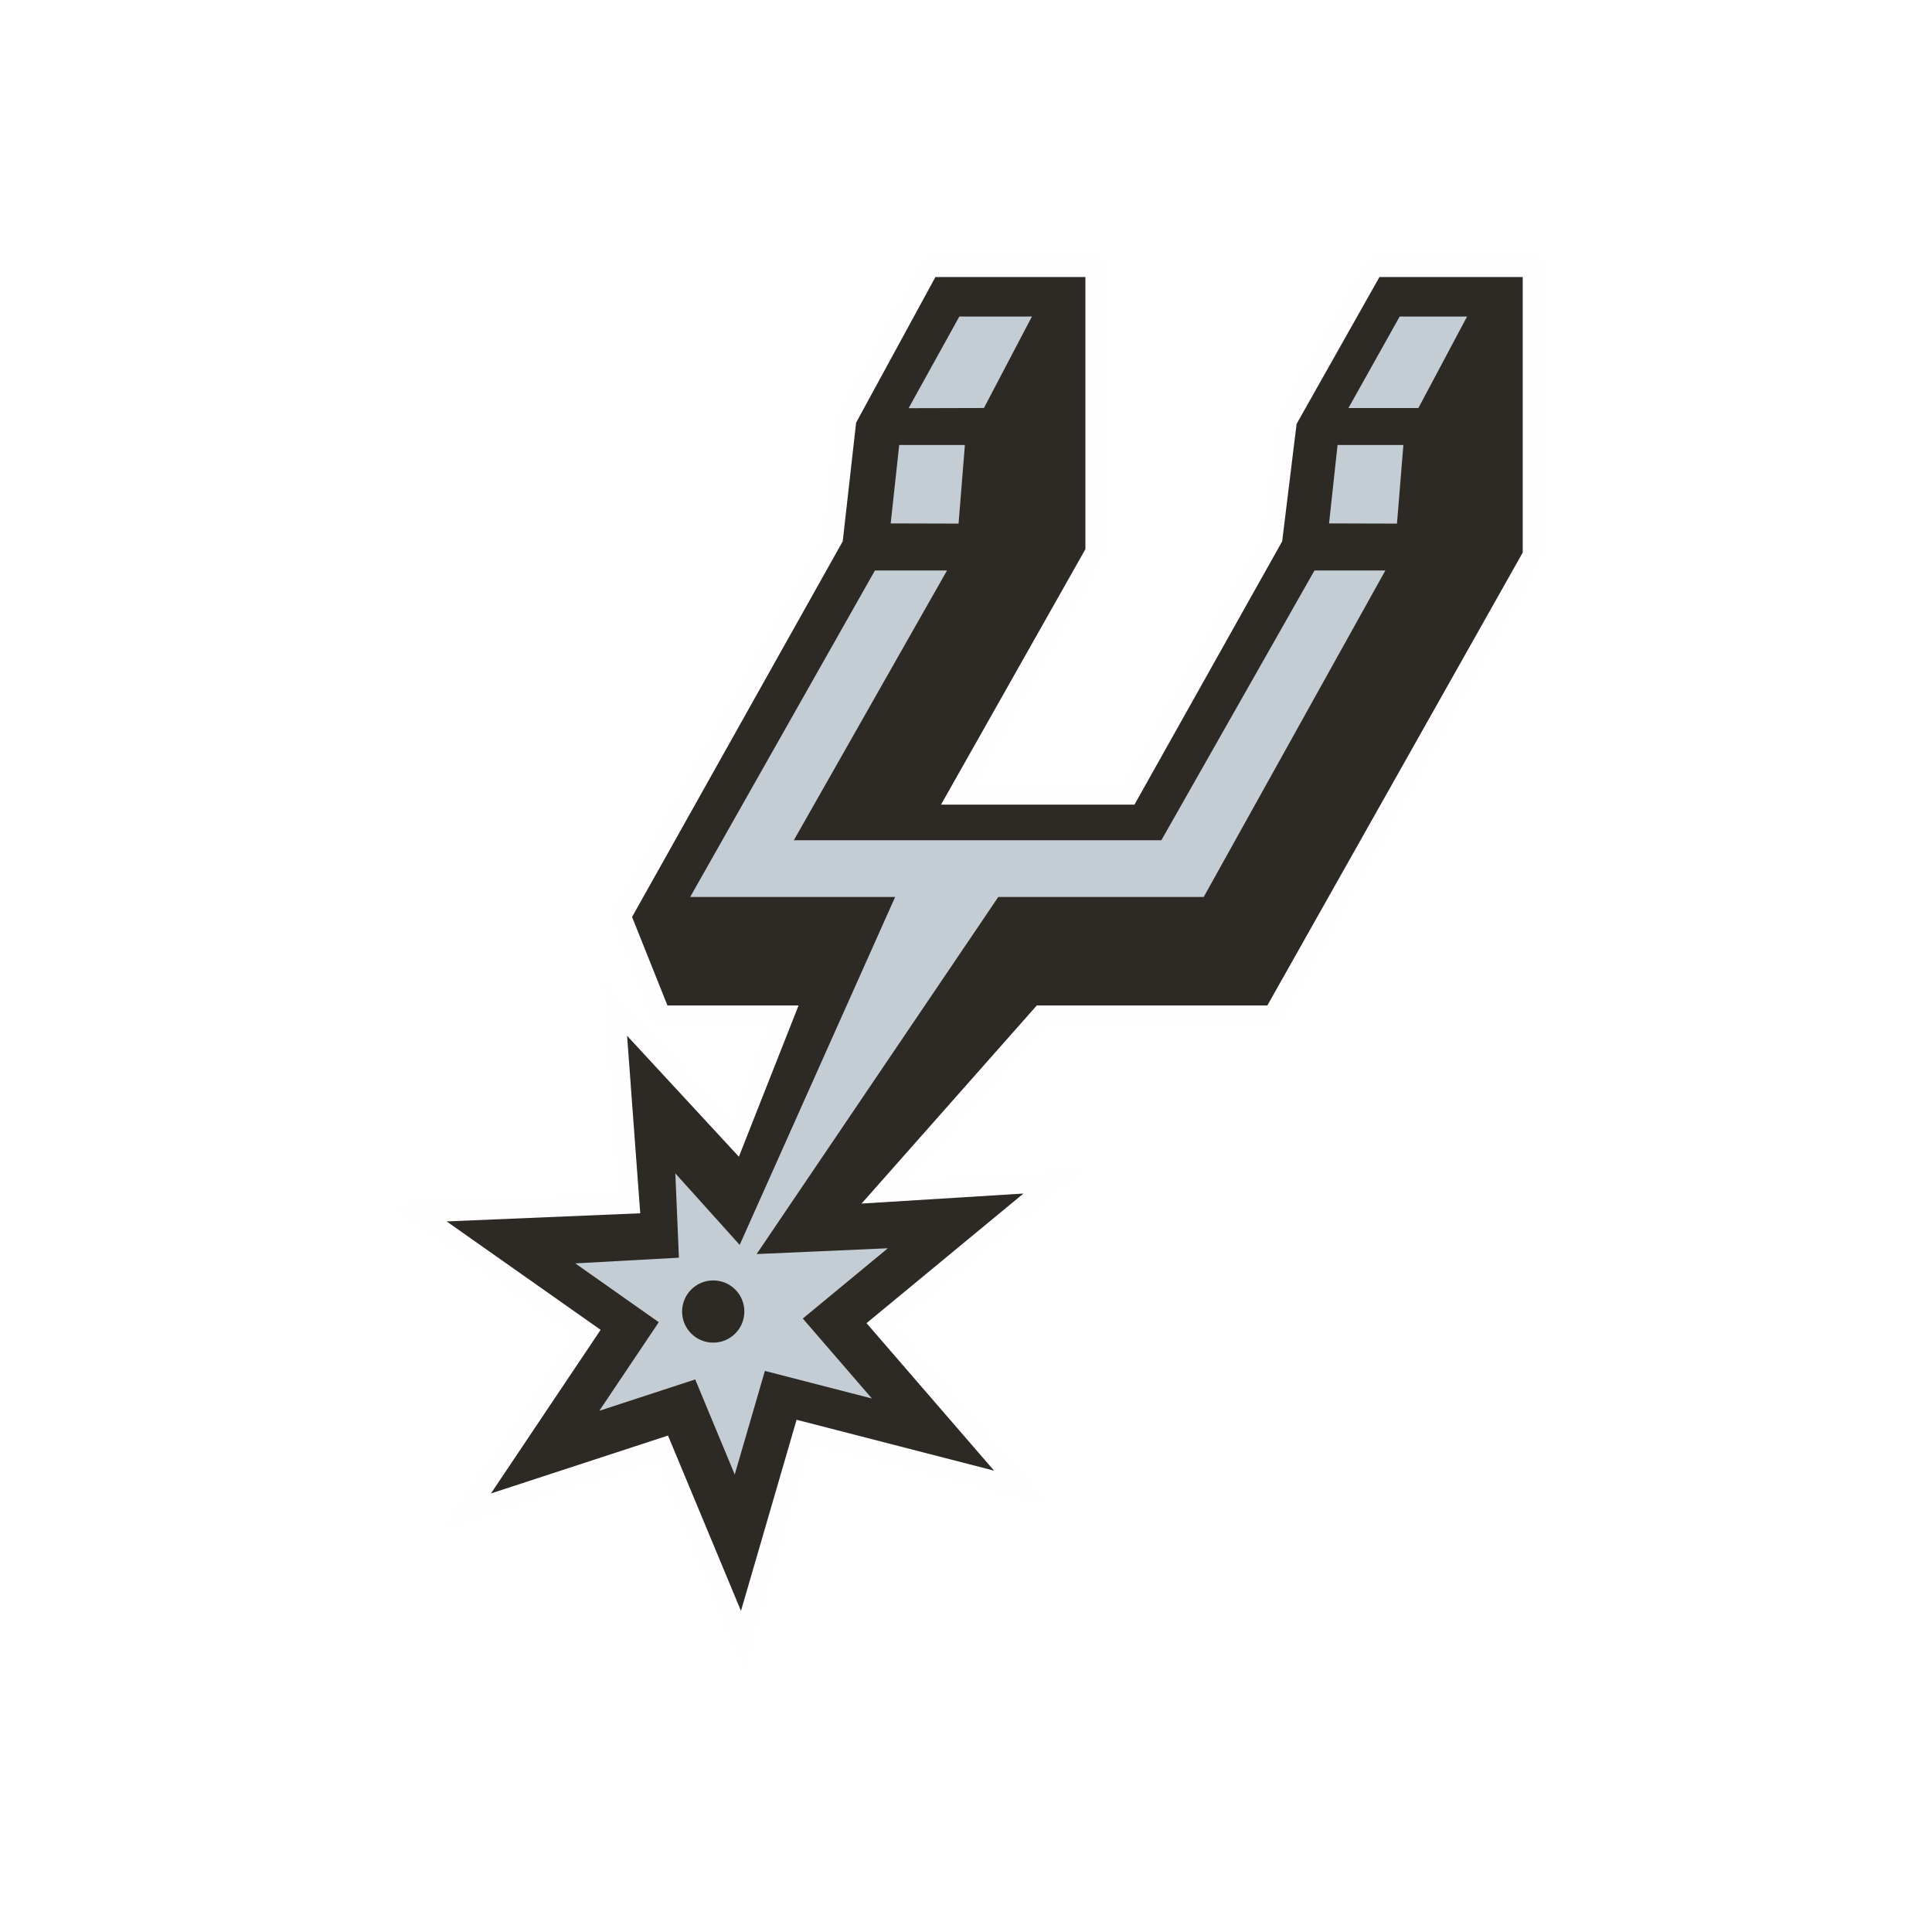
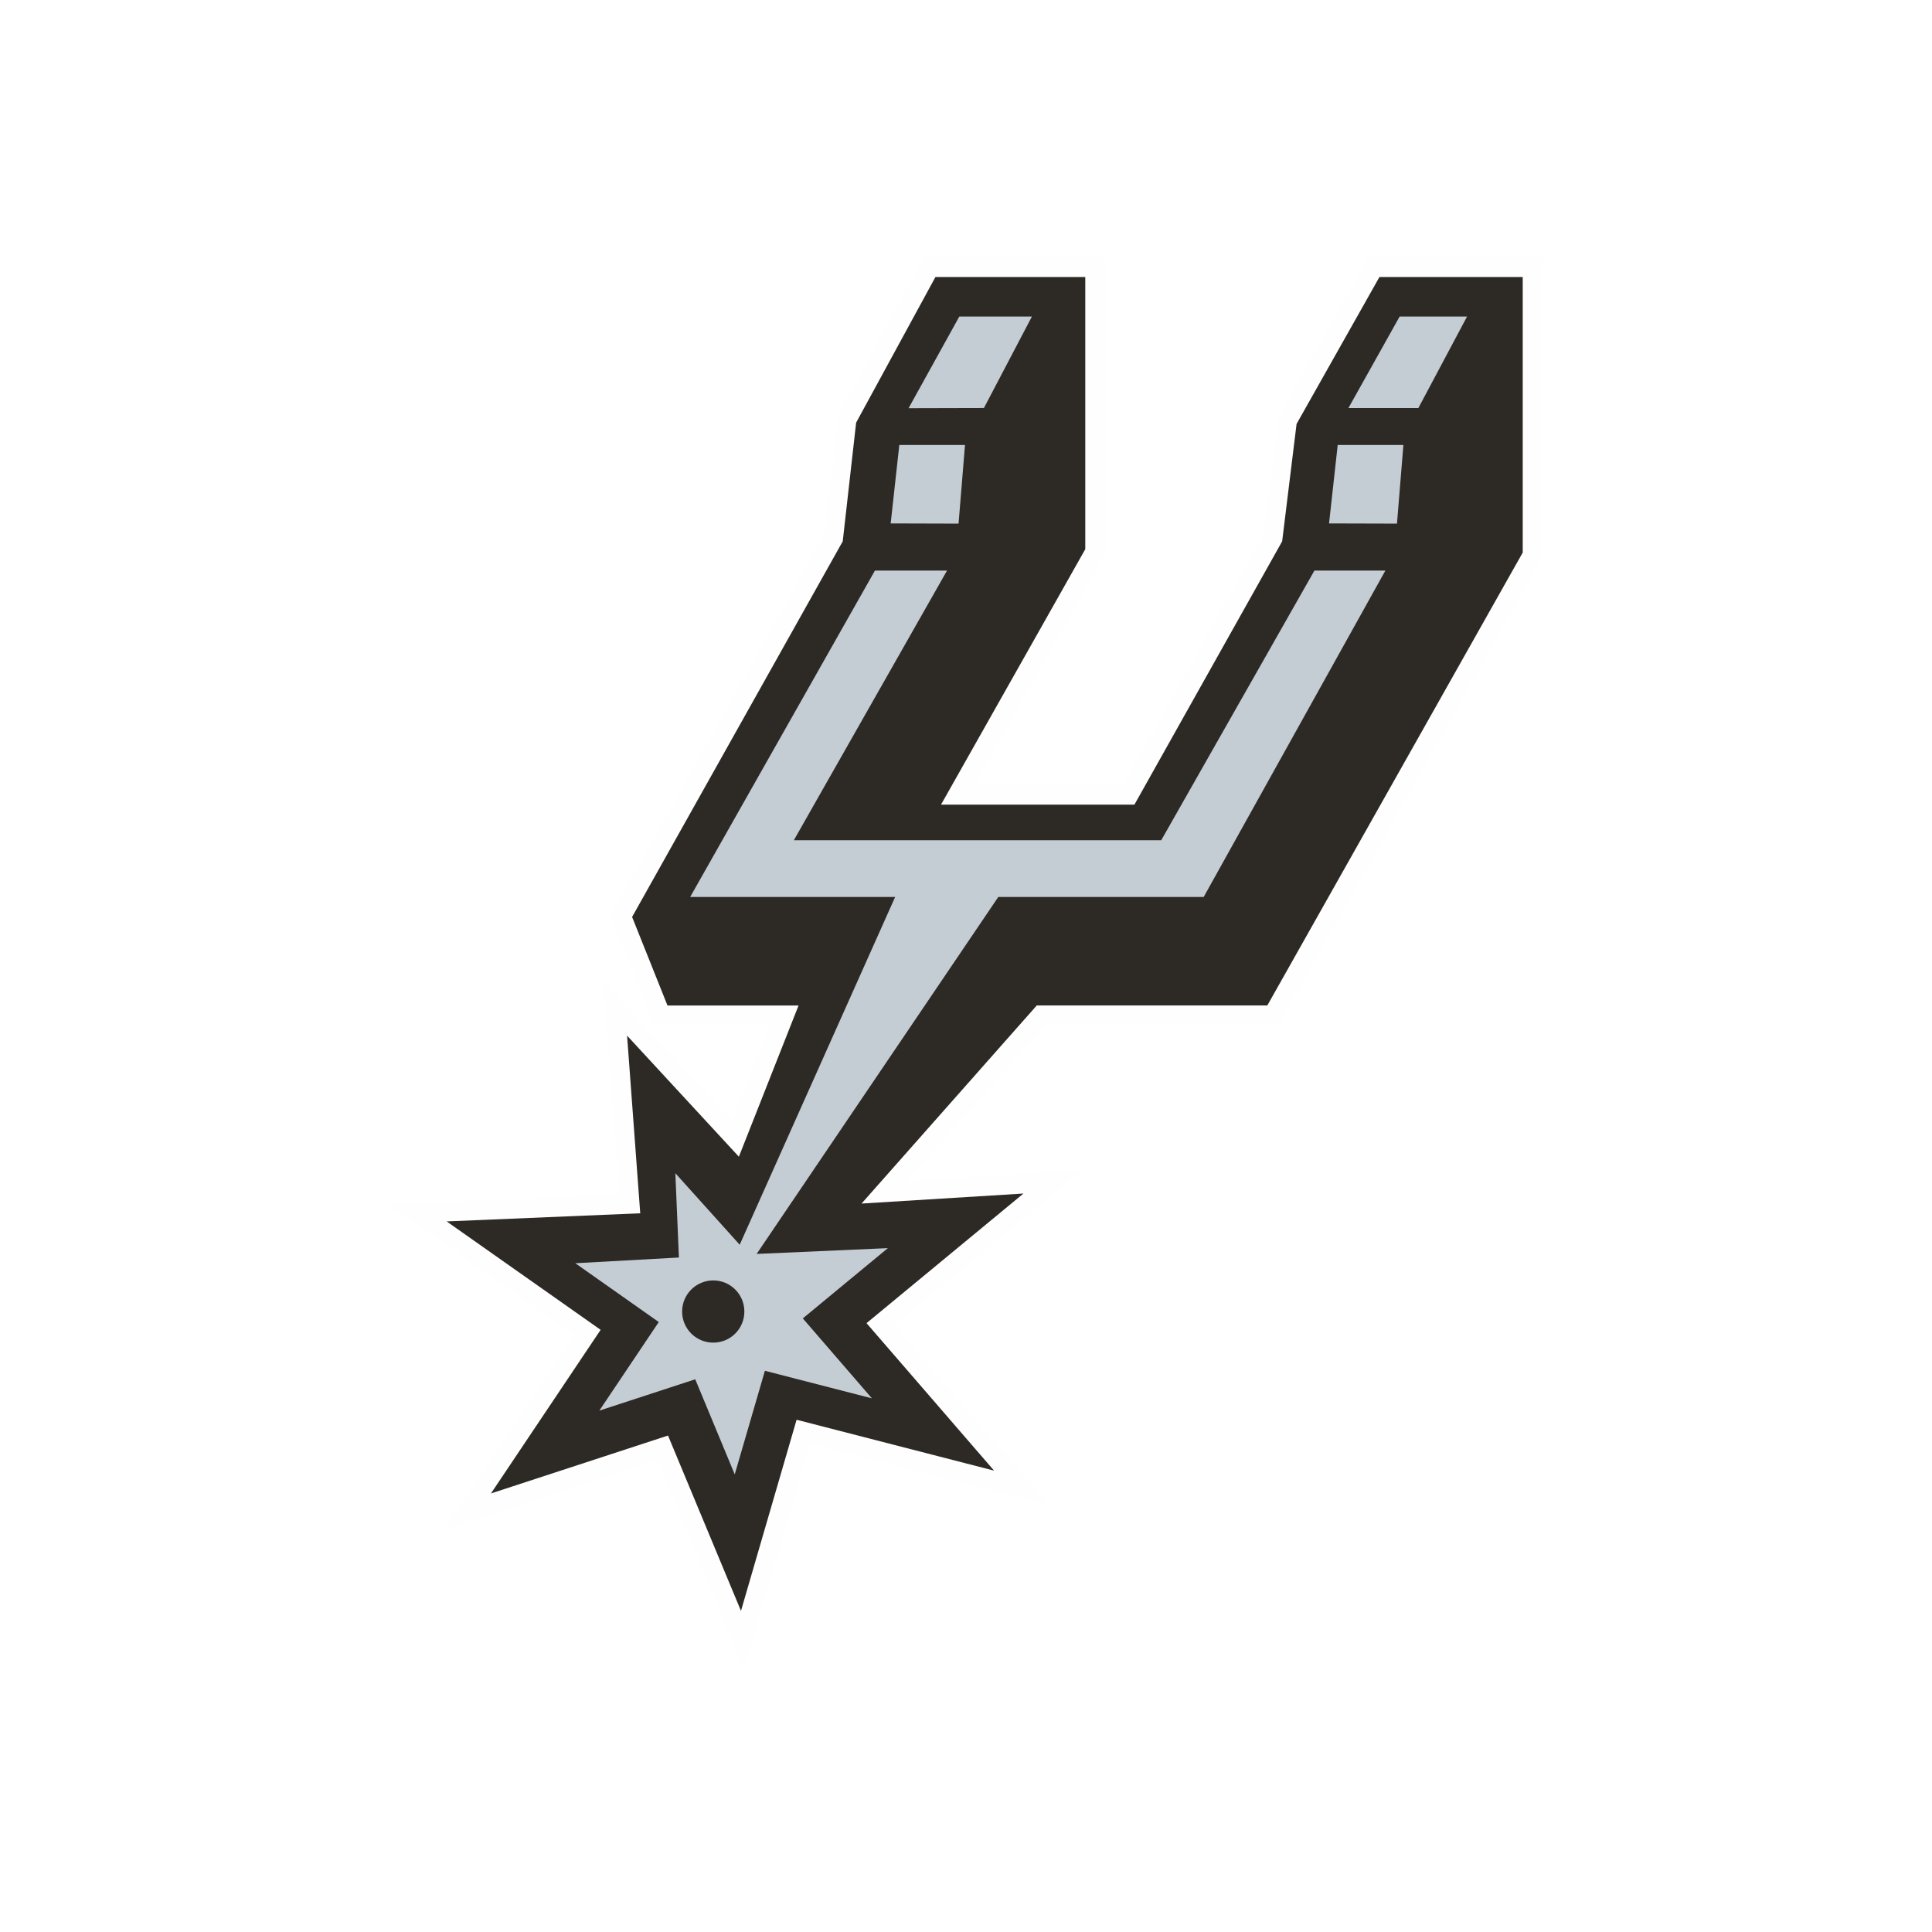
- <svg xmlns="http://www.w3.org/2000/svg" width="150px" height="150px" viewBox="0 0 150 150" version="1.1">
-   <defs />
-   <g id="Page-1" stroke="none" stroke-width="1" fill="none" fill-rule="evenodd">
-     <g id="SAS">
-       <g id="Page-1">
-         <polygon id="Fill-1" fill="#FEFEFE" points="106.219 20.001 99.357 32.17 98.09 41.551 87.197 60.964 75.649 60.964 85.78 43.038 85.78 20.001 71.732 20.001 65.147 32.091 63.965 41.557 47.409 71.085 50.798 79.576 59.783 79.576 56.843 87.022 46.86 76.223 48.087 92.758 30.18 93.51 44.559 103.633 34.428 118.747 51.009 113.325 57.778 129.604 62.885 112.055 81.474 116.849 69.428 102.909 84.004 90.87 70.435 91.711 81.172 79.576 99.275 79.576 119.537 43.642 119.73 43.295 119.73 20.001" />
-         <polygon id="Fill-2" fill="#FEFEFE" points="107.101 21.508 100.667 32.913 99.548 42.029 88.079 62.472 73.06 62.472 84.27 42.638 84.27 21.508 72.626 21.508 66.469 32.814 65.429 42.029 49.074 71.192 51.821 78.065 62 78.065 57.366 89.806 48.686 80.416 49.708 94.199 34.677 94.83 46.632 103.248 38.117 115.951 51.863 111.456 57.529 125.07 61.847 110.231 77.179 114.18 67.277 102.729 79.461 92.666 66.891 93.445 80.495 78.065 98.396 78.065 118.224 42.901 118.224 21.508" />
-         <path d="M107.101,22.586 L107.101,21.509 L107.101,22.586 Z" id="Fill-3" fill="#FEFEFE" />
-         <polygon id="Fill-4" fill="#2D2925" points="107.101 21.508 100.667 32.913 99.548 42.029 88.079 62.472 73.06 62.472 84.27 42.638 84.27 21.508 72.626 21.508 66.469 32.814 65.429 42.029 49.074 71.192 51.821 78.065 62 78.065 57.366 89.806 48.686 80.416 49.708 94.199 34.677 94.83 46.632 103.248 38.117 115.951 51.863 111.456 57.529 125.07 61.847 110.231 77.179 114.18 67.277 102.729 79.461 92.666 66.891 93.445 80.495 78.065 98.396 78.065 118.224 42.901 118.224 21.508" />
-         <polygon id="Fill-5" fill="#C4CDD3" points="104.692 31.681 110.122 31.681 113.903 24.578 108.669 24.578" />
-         <polygon id="Fill-6" fill="#C4CDD3" points="70.543 31.692 76.393 31.677 80.119 24.574 74.481 24.577" />
-         <polygon id="Fill-7" fill="#C4CDD3" points="69.152 40.638 74.423 40.653 74.914 34.549 69.815 34.549" />
-         <polygon id="Fill-8" fill="#C4CDD3" points="103.187 40.638 108.461 40.653 108.958 34.549 103.848 34.549" />
-         <path d="M55.376,104.242 C54.04,104.242 52.958,103.161 52.958,101.828 C52.958,100.491 54.04,99.411 55.376,99.411 C56.712,99.411 57.791,100.491 57.791,101.828 C57.791,103.161 56.712,104.242 55.376,104.242 L55.376,104.242 Z M102.057,44.29 L90.168,65.236 L61.633,65.236 L73.527,44.29 L67.931,44.29 L53.585,69.641 L69.499,69.641 L57.429,96.653 L52.433,91.101 L52.711,97.646 L44.666,98.089 L51.146,102.655 L46.53,109.534 L53.977,107.099 L57.044,114.483 L59.386,106.438 L67.693,108.578 L62.329,102.371 L68.932,96.915 L58.744,97.365 L77.507,69.641 L93.455,69.641 L107.56,44.29 L102.057,44.29 Z" id="Fill-9" fill="#C4CDD3" />
-         <rect id="Rectangle" x="0" y="0" width="150" height="150" />
-       </g>
+ <svg xmlns="http://www.w3.org/2000/svg" xmlns:xlink="http://www.w3.org/1999/xlink" width="150" height="150">
+   <g fill-rule="evenodd">
+     <g fill="#fefefe">
+       <path d="M106.22 20l-6.863 12.17-1.266 9.38-10.894 19.414H75.65l10.13-17.926V20H71.732l-6.585 12.09-1.182 9.465L47.41 71.085l3.39 8.49h8.985l-2.94 7.447-9.983-10.8 1.227 16.535-17.907.75 14.38 10.123-10.13 15.114 16.58-5.422 6.77 16.28 5.108-17.55 18.588 4.795-12.046-13.94 14.575-12.04-13.568.842 10.737-12.136h18.103l20.455-36.28V20z" />
+       <use xlink:href="#B" />
+       <path d="M107.1 22.586V21.51v1.077z" />
    </g>
+     <use xlink:href="#B" fill="#2d2925" />
+     <path d="M104.692 31.68h5.43l3.78-7.103h-5.234zm-34.15.012l5.85-.015 3.727-7.103-5.638.003zm-1.39 8.946l5.27.015.5-6.104h-5.1zm34.035 0l5.274.015.498-6.104h-5.1zm-47.81 63.604c-1.336 0-2.418-1.08-2.418-2.414a2.42 2.42 0 0 1 2.418-2.417c1.336 0 2.415 1.08 2.415 2.417a2.41 2.41 0 0 1-2.415 2.414zm46.68-59.952l-11.9 20.947H61.633L73.527 44.3H67.93L53.585 69.64H69.5l-12.07 27-4.996-5.552.277 6.545-8.044.444 6.48 4.565-4.616 6.88 7.447-2.435 3.066 7.384 2.343-8.044 8.307 2.14-5.364-6.207 6.603-5.455-10.188.45L77.507 69.64h15.947L107.56 44.3h-5.503z" fill="#c4cdd3" />
  </g>
+   <defs>
+     <path id="B" d="M107.1 21.508l-6.434 11.406-1.12 9.115-11.47 20.443H73.06l11.2-19.833v-21.13H72.626L66.47 32.814l-1.04 9.215-16.354 29.163 2.747 6.874H62l-4.634 11.74-8.68-9.4L49.708 94.2l-15.03.63 11.955 8.418-8.515 12.703 13.746-4.496 5.665 13.614 4.318-14.84 15.332 3.95-9.902-11.45L79.46 92.666l-12.57.778 13.604-15.38h17.9L118.224 42.9V21.508z" />
+   </defs>
</svg>
